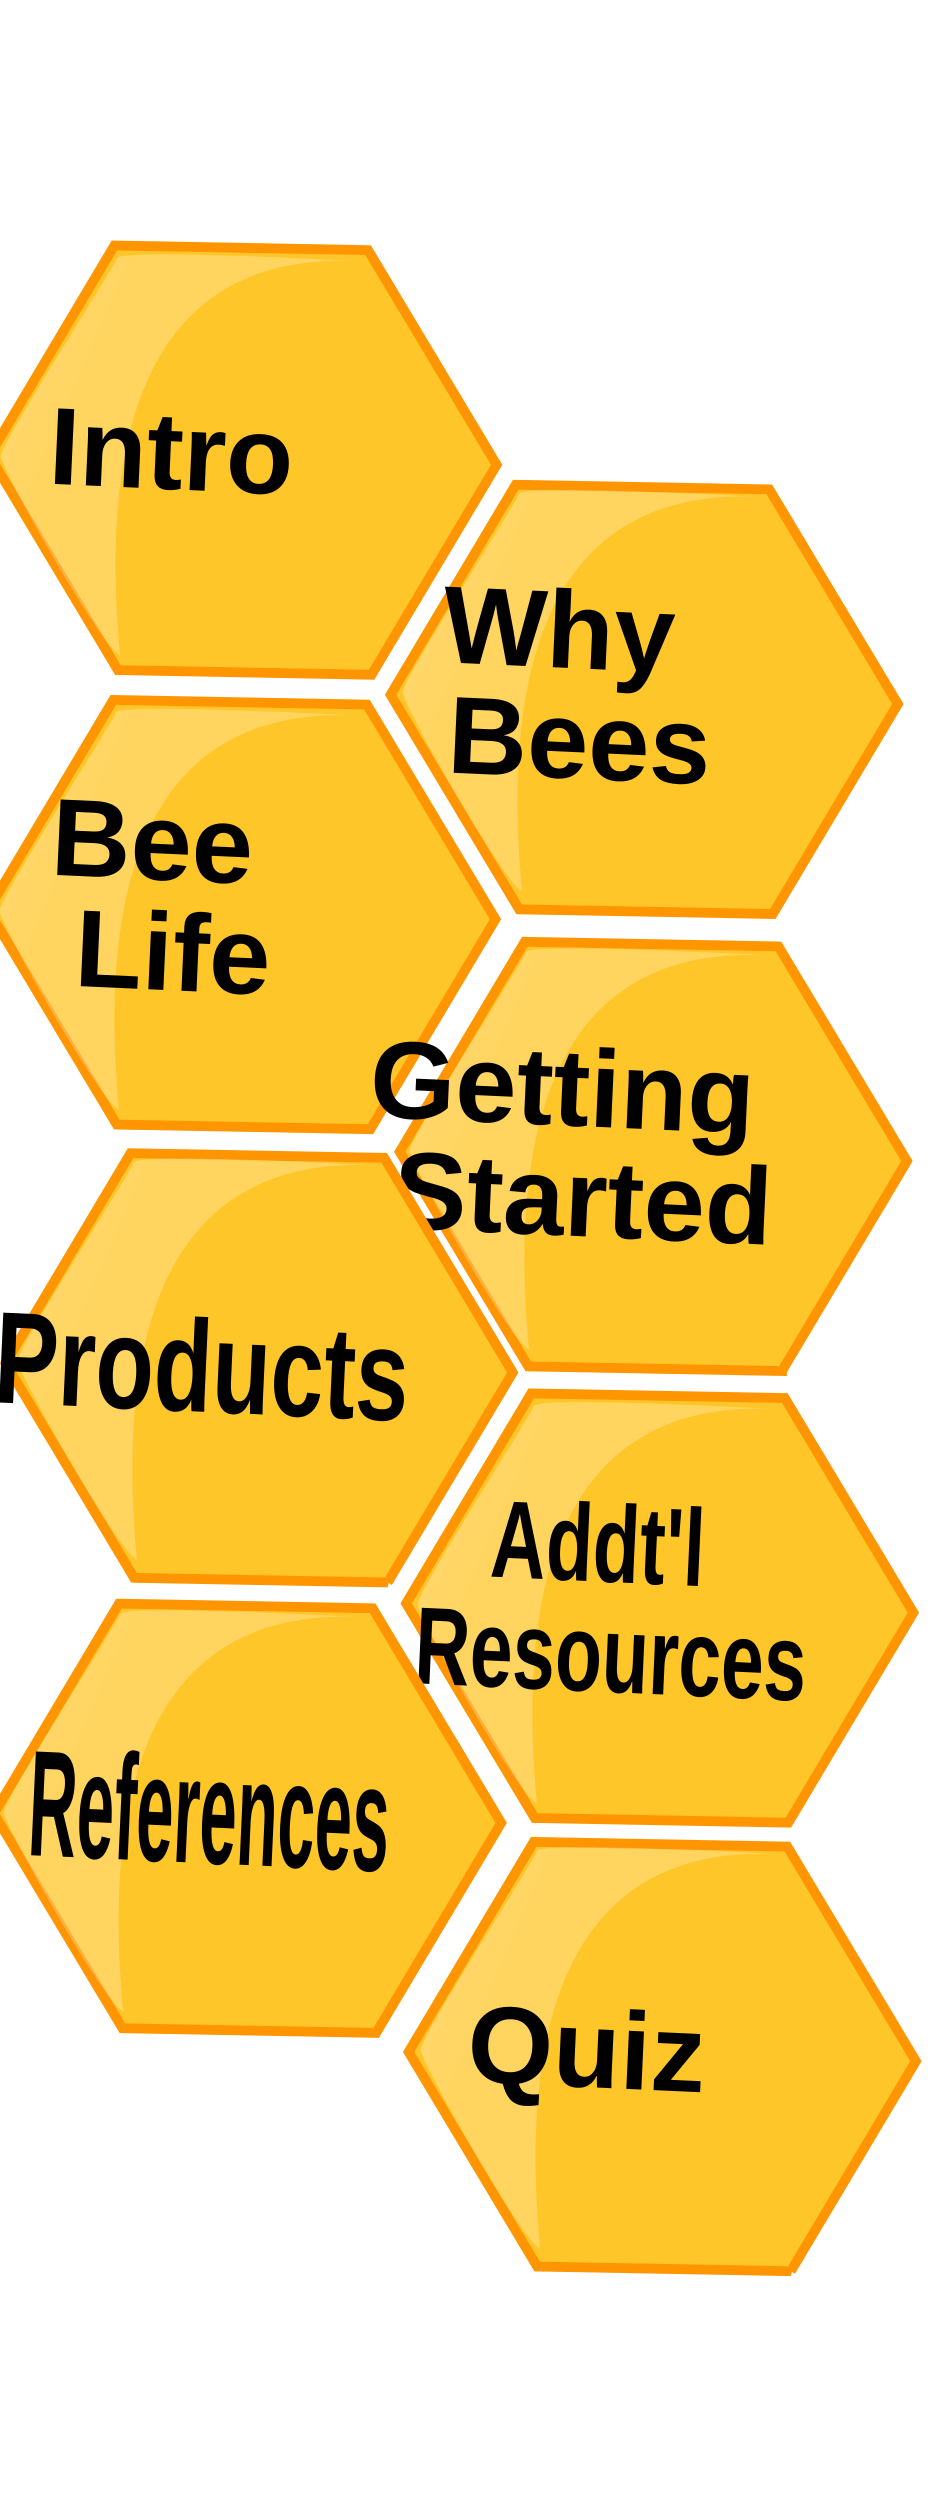
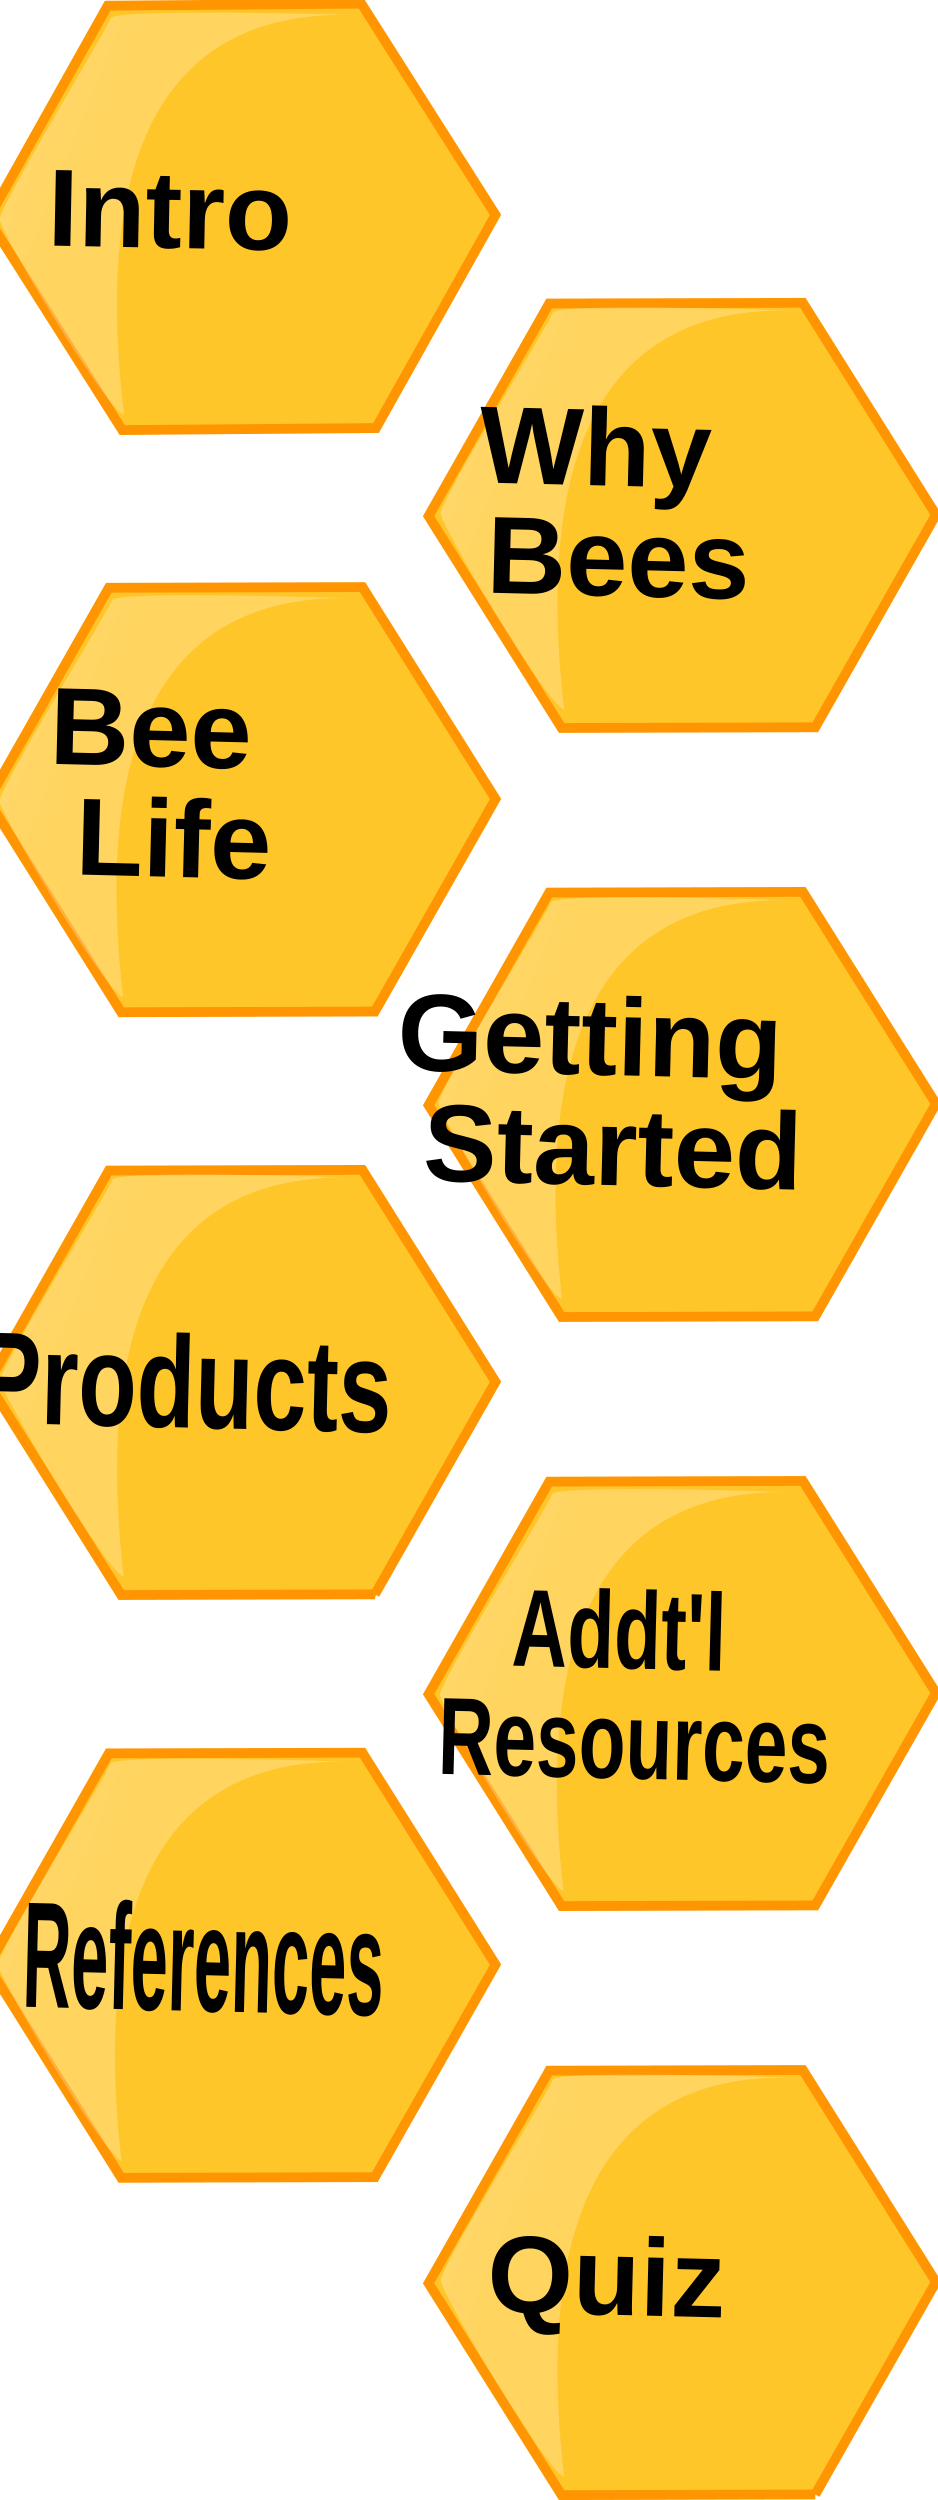
<svg xmlns="http://www.w3.org/2000/svg" xmlns:xlink="http://www.w3.org/1999/xlink" id="svg1" viewBox="0 0 150 400" version="1.1" width="100%" height="100%">
  <defs id="defs3">
    <linearGradient id="linearGradient859" x2="0.207" y1="0.508" x1="-1.012" y2="0.703">
      <stop id="stop857" style="stop-color:#ffffff;stop-opacity:.5" offset="0" />
      <stop id="stop858" style="stop-color:#ffffff;stop-opacity:.25" offset="1" />
    </linearGradient>
-     <linearGradient xlink:href="#linearGradient859" id="linearGradient3402" gradientUnits="userSpaceOnUse" gradientTransform="matrix(0.3292297,0,0,0.523665,-3.834272,-5.166186)" x1="-75.942" y1="59.153" x2="34.545" y2="76.848" />
    <linearGradient xlink:href="#linearGradient859" id="linearGradient3404" gradientUnits="userSpaceOnUse" gradientTransform="matrix(0.3292338,0,0,0.5236235,-3.834272,-5.166186)" x1="-33.39" y1="142.86" x2="77.099" y2="160.55" />
    <linearGradient xlink:href="#linearGradient859" id="linearGradient3406" gradientUnits="userSpaceOnUse" gradientTransform="matrix(0.3292297,0,0,0.523665,-22.00074,73.11478)" x1="-75.942" y1="59.153" x2="34.545" y2="76.848" />
-     <linearGradient xlink:href="#linearGradient859" id="linearGradient3408" gradientUnits="userSpaceOnUse" gradientTransform="matrix(0.3257874,0.08830485,-0.13982,0.5205586,13.37889,36.53461)" x1="66.795" y1="78.135" x2="177.28" y2="95.83" />
    <linearGradient xlink:href="#linearGradient859" id="linearGradient3410" gradientUnits="userSpaceOnUse" gradientTransform="matrix(0.3292338,0,0,0.5236235,-22.00074,73.11478)" x1="-33.39" y1="142.86" x2="77.099" y2="160.55" />
    <linearGradient xlink:href="#linearGradient859" id="linearGradient3412" gradientUnits="userSpaceOnUse" gradientTransform="matrix(0.3292297,0,0,0.523665,40.42585,128.6051)" x1="-75.942" y1="59.153" x2="34.545" y2="76.848" />
    <linearGradient xlink:href="#linearGradient859" id="linearGradient3414" gradientUnits="userSpaceOnUse" gradientTransform="matrix(0.3292255,0,0,0.523665,-3.834272,-5.166186)" x1="66.795" y1="78.135" x2="177.28" y2="95.83" />
    <linearGradient xlink:href="#linearGradient859" id="linearGradient3416" gradientUnits="userSpaceOnUse" gradientTransform="matrix(0.3292338,0,0,0.5236235,40.42585,128.6051)" x1="-33.39" y1="142.86" x2="77.099" y2="160.55" />
+     <linearGradient xlink:href="#linearGradient859" id="linearGradient3069" gradientUnits="userSpaceOnUse" gradientTransform="matrix(0.4744648,0.1411345,-0.2236382,0.758168,10.84041,92.84652)" x1="66.795" y1="78.135" x2="177.28" y2="95.83" />
+     <linearGradient xlink:href="#linearGradient859" id="linearGradient3078" gradientUnits="userSpaceOnUse" gradientTransform="matrix(0.3292297,0,0,0.523665,-3.834272,-5.166186)" x1="-75.942" y1="59.153" x2="34.545" y2="76.848" />
  </defs>
-   <path id="path3095" style="fill:#ffc62a;fill-rule:evenodd;stroke:#ff9500;stroke-width:1.564" d="m 125.111,219.369 -40.582,-0.742 -20.574,-34.339 20.009,-33.6 40.582,0.741 20.573,34.341 -20.008,33.598 z" />
-   <g id="intro" transform="matrix(1.465003,0.06652526,-0.06652526,1.465003,-4.404494,36.59036)">
-     <g transform="matrix(0.9895568,0.2682202,-0.267003,0.9940679,11.64749,-8.443947)" id="g3205">
+   <g id="intro" transform="matrix(1.465003,0.06652526,-0.06652526,1.465003,-4.59109,-2.332971)">
+     <g transform="matrix(0.9962389,0.2422247,-0.2408898,1.000717,10.80769,-7.935967)" id="g3205">
      <path d="M 46.02,42.998 20.148,50.734 0.189,33.227 6.102,7.984 31.975,0.249 51.933,17.756 46.02,42.998 z" style="fill:#ffc62a;fill-rule:evenodd;stroke:#ff9500;stroke-width:1.038" id="path852" />
-       <path d="m 31.183,1.72 c 0,0 -24.399,6.325 -24.399,7.455 0,1.129 -5.648,21.688 -5.422,23.721 0,0.903 16.492,16.264 18.525,16.264 C 11.98,30.637 7.687,8.045 31.183,1.718 z" style="fill:url(#linearGradient3402);fill-rule:evenodd;stroke-width:1pt" id="path855" />
+       <path d="m 31.183,1.72 c 0,0 -24.399,6.325 -24.399,7.455 0,1.129 -5.648,21.688 -5.422,23.721 0,0.903 16.492,16.264 18.525,16.264 C 11.98,30.637 7.687,8.045 31.183,1.718 z" style="fill:url(#linearGradient3078);fill-rule:evenodd;stroke-width:1pt" id="path855" />
    </g>
-     <text xml:space="preserve" style="font-size:10px;font-style:normal;font-variant:normal;font-weight:normal;font-stretch:normal;text-align:center;line-height:125%;letter-spacing:0px;word-spacing:0px;writing-mode:lr-tb;text-anchor:middle;fill:#000000;fill-opacity:1;stroke:none;font-family:Arial;-inkscape-font-specification:Arial" x="29.727" y="27.416" id="text3276">
-       <tspan id="tspan3278" x="29.727" y="27.416" style="font-size:12px;font-style:normal;font-variant:normal;font-weight:bold;font-stretch:normal;fill:#000000;font-family:Arial;-inkscape-font-specification:Arial Bold">Intro</tspan>
+     <text xml:space="preserve" style="font-size:10px;font-style:normal;font-variant:normal;font-weight:normal;font-stretch:normal;text-align:center;line-height:125%;letter-spacing:0px;word-spacing:0px;writing-mode:lr-tb;text-anchor:middle;fill:#000000;fill-opacity:1;stroke:none;font-family:Arial;-inkscape-font-specification:Arial" x="29.091" y="28.209" id="text3276" transform="matrix(0.9996573,-0.02617695,0.02617695,0.9996573,0,0)">
+       <tspan id="tspan3278" x="29.091" y="28.209" style="font-size:12px;font-style:normal;font-variant:normal;font-weight:bold;font-stretch:normal;fill:#000000;font-family:Arial;-inkscape-font-specification:Arial Bold">Intro</tspan>
    </text>
  </g>
-   <g id="why-bee" transform="matrix(1.465003,0.06652526,-0.06652526,1.465003,-4.404494,36.59036)">
+   <g id="why-bee" transform="matrix(1.466075,0.03582997,-0.03582997,1.466075,0.1240589,9.420388)">
    <g transform="matrix(0.9895568,0.2682202,-0.267003,0.9940679,54.459,-32.06429)" id="g3201">
      <path d="M 60.071,87.202 34.2,94.937 14.241,77.432 20.155,52.187 46.029,44.452 65.988,61.961 60.071,87.202 z" style="fill:#ffc62a;fill-rule:evenodd;stroke:#ff9500;stroke-width:1.038" id="path854" />
      <path d="m 45.194,45.548 c 0,0 -24.4,6.324 -24.4,7.453 0,1.129 -5.648,21.691 -5.422,23.721 0,0.905 16.492,16.268 18.525,16.268 C 25.99,74.463 21.698,51.871 45.194,45.548 z" style="fill:url(#linearGradient3404);fill-rule:evenodd;stroke-width:1pt" id="path861" />
    </g>
    <text xml:space="preserve" style="font-size:10px;font-style:normal;font-variant:normal;font-weight:normal;font-stretch:normal;text-align:center;line-height:100%;letter-spacing:0px;word-spacing:0px;writing-mode:lr-tb;text-anchor:middle;fill:#000000;fill-opacity:1;stroke:none;font-family:Arial;-inkscape-font-specification:Arial" x="75.639" y="44.922" id="text3250">
      <tspan id="tspan3252" x="75.639" y="44.922" style="font-size:12px;font-style:normal;font-variant:normal;font-weight:bold;font-stretch:normal;line-height:100%;fill:#000000;font-family:Arial;-inkscape-font-specification:Arial Bold">Why</tspan>
      <tspan id="tspan3254" x="75.639" y="56.922" style="font-size:12px;font-style:normal;font-variant:normal;font-weight:bold;font-stretch:normal;line-height:100%;fill:#000000;font-family:Arial;-inkscape-font-specification:Arial Bold">Bees</tspan>
    </text>
  </g>
-   <g id="bee-life" transform="matrix(1.465003,0.06652526,-0.06652526,1.465003,-4.404494,36.59036)">
+   <g id="bee-life" transform="matrix(1.466075,0.03582997,-0.03582997,1.466075,-6.693365,19.12785)">
    <g transform="matrix(0.9895568,0.2682202,-0.267003,0.9940679,52.64837,-31.85056)" id="g3197">
      <path id="path3097" style="fill:#ffc62a;fill-rule:evenodd;stroke:#ff9500;stroke-width:1.038" d="m 27.854,121.279 -25.872,7.735 -19.959,-17.507 5.913,-25.242 25.873,-7.736 19.958,17.507 -5.913,25.243 z" />
      <path id="path3099" style="fill:url(#linearGradient3406);fill-rule:evenodd;stroke-width:1pt" d="m 13.016,80.001 c 0,0 -24.399,6.325 -24.399,7.455 0,1.129 -5.648,21.688 -5.422,23.721 0,0.903 16.492,16.264 18.525,16.264 C -6.187,108.918 -10.479,86.326 13.016,79.999 z" />
    </g>
    <text id="text3256" y="70.024" x="32.369" style="font-size:10px;font-style:normal;font-variant:normal;font-weight:normal;font-stretch:normal;text-align:center;line-height:100%;letter-spacing:0px;word-spacing:0px;writing-mode:lr-tb;text-anchor:middle;fill:#000000;fill-opacity:1;stroke:none;font-family:Arial;-inkscape-font-specification:Arial" xml:space="preserve">
      <tspan style="font-size:12px;font-style:normal;font-variant:normal;font-weight:bold;font-stretch:normal;line-height:100%;fill:#000000;font-family:Arial;-inkscape-font-specification:Arial Bold" y="70.024" x="32.369" id="tspan3260">Bee</tspan>
      <tspan id="tspan3264" style="font-size:12px;font-style:normal;font-variant:normal;font-weight:bold;font-stretch:normal;line-height:100%;fill:#000000;font-family:Arial;-inkscape-font-specification:Arial Bold" y="82.024" x="32.369">Life</tspan>
    </text>
  </g>
-   <g id="start" transform="matrix(1.465003,0.06652526,-0.06652526,1.465003,-4.404494,36.59036)">
-     <path d="m 90.038,75.257 c 0,0 -25.832,-0.256 -26.134,0.867 C 63.603,77.247 52.526,96.168 52.205,98.25 51.963,99.15 64.182,118.841 66.196,119.387 63.318,98.854 65.102,75.244 90.039,75.255 z" style="fill:url(#linearGradient3408);fill-rule:evenodd;stroke-width:1pt" id="path3101" />
-     <text xml:space="preserve" style="font-size:10px;font-style:normal;font-variant:normal;font-weight:normal;font-stretch:normal;text-align:center;line-height:100%;letter-spacing:0px;word-spacing:0px;writing-mode:lr-tb;text-anchor:middle;fill:#000000;fill-opacity:1;stroke:none;font-family:Arial;-inkscape-font-specification:Arial" x="78.281" y="94.797" id="text3266">
-       <tspan x="78.281" y="94.797" style="font-size:12px;font-style:normal;font-variant:normal;font-weight:bold;font-stretch:normal;line-height:100%;fill:#000000;font-family:Arial;-inkscape-font-specification:Arial Bold" id="tspan3270">Getting</tspan>
-       <tspan id="tspan3274" x="78.281" y="106.797" style="font-size:12px;font-style:normal;font-variant:normal;font-weight:bold;font-stretch:normal;line-height:100%;fill:#000000;font-family:Arial;-inkscape-font-specification:Arial Bold">Started</tspan>
+   <g id="g3071" transform="translate(4.625467,-8.315521)">
+     <path d="m 125.825,218.931 -40.589,0.108 -21.288,-33.9 19.301,-34.012 40.589,-0.109 21.287,33.903 -19.3,34.01 z" style="fill:#ffc62a;fill-rule:evenodd;stroke:#ff9500;stroke-width:1.564" id="path3095" />
+     <path d="m 121.841,152.363 c 0,0 -37.862,-1.301 -38.345,0.335 -0.482,1.635 -17.4,28.978 -17.945,32.019 -0.387,1.311 16.822,30.617 19.754,31.489 -3.483,-30.206 -0.022,-64.756 36.537,-63.846 z" style="fill:url(#linearGradient3069);fill-rule:evenodd;stroke-width:1pt" id="path3101" />
+     <text transform="matrix(0.9997015,0.02443209,-0.02443209,0.9997015,0,0)" xml:space="preserve" style="font-size:14.665px;font-style:normal;font-variant:normal;font-weight:normal;font-stretch:normal;text-align:center;line-height:100%;letter-spacing:0px;word-spacing:0px;writing-mode:lr-tb;text-anchor:middle;fill:#000000;fill-opacity:1;stroke:none;font-family:Arial;-inkscape-font-specification:Arial" x="108.285" y="177.996" id="text3266">
+       <tspan x="108.285" y="177.996" style="font-size:17.598px;font-style:normal;font-variant:normal;font-weight:bold;font-stretch:normal;line-height:100%;fill:#000000;font-family:Arial;-inkscape-font-specification:Arial Bold" id="tspan3270">Getting</tspan>
+       <tspan id="tspan3274" x="108.285" y="195.595" style="font-size:17.598px;font-style:normal;font-variant:normal;font-weight:bold;font-stretch:normal;line-height:100%;fill:#000000;font-family:Arial;-inkscape-font-specification:Arial Bold">Started</tspan>
    </text>
  </g>
-   <g id="product" transform="matrix(1.465003,0.06652526,-0.06652526,1.465003,-4.404494,36.59036)">
+   <g id="product" transform="matrix(1.466075,0.03582997,-0.03582997,1.466075,-10.97556,39.92764)">
    <g transform="matrix(0.9895568,0.2682202,-0.267003,0.9940679,54.67173,-30.2454)" id="g3193">
      <path id="path3093" style="fill:#ffc62a;fill-rule:evenodd;stroke:#ff9500;stroke-width:1.038" d="m 41.904,165.483 -25.871,7.735 -19.959,-17.505 5.913,-25.245 25.874,-7.735 19.959,17.509 -5.917,25.241 z" />
      <path id="path3103" style="fill:url(#linearGradient3410);fill-rule:evenodd;stroke-width:1pt" d="m 27.027,123.829 c 0,0 -24.4,6.324 -24.4,7.453 0,1.129 -5.648,21.691 -5.422,23.721 0,0.905 16.492,16.268 18.525,16.268 -7.907,-18.527 -12.199,-41.118 11.297,-47.442 z" />
    </g>
    <text transform="scale(0.8550622,1.169506)" id="text3280" y="109.277" x="42.9" style="font-size:10.168px;font-style:normal;font-variant:normal;font-weight:normal;font-stretch:normal;text-align:center;line-height:125%;letter-spacing:0px;word-spacing:0px;writing-mode:lr-tb;text-anchor:middle;fill:#000000;fill-opacity:1;stroke:none;font-family:Arial;-inkscape-font-specification:Arial" xml:space="preserve">
      <tspan style="font-size:12.202px;font-style:normal;font-variant:normal;font-weight:bold;font-stretch:normal;font-family:Arial;-inkscape-font-specification:Arial Bold" y="109.277" x="42.9" id="tspan3282">Products</tspan>
    </text>
  </g>
-   <g id="resrc" transform="matrix(1.465003,0.06652526,-0.06652526,1.465003,-4.404494,36.59036)">
+   <g id="resrc" transform="matrix(1.466075,0.03582997,-0.03582997,1.466075,-5.402711,52.618)">
    <g transform="matrix(0.9895568,0.2682202,-0.267003,0.9940679,54.67173,-30.2454)" id="g3171">
      <path d="m 90.28,176.77 -25.872,7.735 -19.959,-17.507 5.913,-25.242 25.873,-7.736 19.958,17.507 -5.913,25.243 z" style="fill:#ffc62a;fill-rule:evenodd;stroke:#ff9500;stroke-width:1.038" id="path3117" />
      <path d="m 75.443,135.491 c 0,0 -24.399,6.325 -24.399,7.455 0,1.129 -5.648,21.688 -5.422,23.721 0,0.903 16.492,16.264 18.525,16.264 C 56.24,164.408 51.948,141.816 75.443,135.489 z" style="fill:url(#linearGradient3412);fill-rule:evenodd;stroke-width:1pt" id="path3119" />
    </g>
    <text transform="scale(0.8348231,1.197859)" id="text3284" y="120.5" x="97.581" style="font-size:8.348px;font-style:normal;font-variant:normal;font-weight:normal;font-stretch:normal;text-align:center;line-height:100%;letter-spacing:0px;word-spacing:0px;writing-mode:lr-tb;text-anchor:middle;fill:#000000;fill-opacity:1;stroke:none;font-family:Arial;-inkscape-font-specification:Arial" xml:space="preserve">
      <tspan style="font-size:10.018px;font-style:normal;font-variant:normal;font-weight:bold;font-stretch:normal;line-height:100%;fill:#000000;font-family:Arial;-inkscape-font-specification:Arial Bold" y="120.5" x="97.581" id="tspan3288">Addt'l</tspan>
      <tspan id="tspan3292" style="font-size:10.018px;font-style:normal;font-variant:normal;font-weight:bold;font-stretch:normal;line-height:100%;fill:#000000;font-family:Arial;-inkscape-font-specification:Arial Bold" y="130.518" x="97.581">Resources</tspan>
    </text>
  </g>
-   <g id="ref" transform="matrix(1.465003,0.06652526,-0.06652526,1.465003,-4.404494,36.59036)">
+   <g id="ref" transform="matrix(1.466075,0.03582997,-0.03582997,1.466075,-10.63561,61.08554)">
    <g transform="matrix(0.9895568,0.2682202,-0.267003,0.9940679,-25.15946,116.8413)" id="g3209">
      <path d="M 93.238,53.109 67.366,60.844 47.407,43.339 53.32,18.096 79.191,10.361 99.151,27.868 93.238,53.109 z" style="fill:#ffc62a;fill-rule:evenodd;stroke:#ff9500;stroke-width:1.038" id="path853" />
      <path d="m 78.174,11.66 c 0,0 -24.398,6.325 -24.398,7.455 0,1.129 -5.647,21.687 -5.423,23.721 0,0.905 16.492,16.264 18.527,16.264 C 58.975,40.578 54.682,17.985 78.174,11.658 z" style="fill:url(#linearGradient3414);fill-rule:evenodd;stroke-width:1pt" id="path860" />
    </g>
    <text transform="scale(0.6660051,1.50149)" id="text3294" y="117.876" x="56.871" style="font-size:9.138px;font-style:normal;font-variant:normal;font-weight:normal;font-stretch:normal;text-align:center;line-height:125%;letter-spacing:0px;word-spacing:0px;writing-mode:lr-tb;text-anchor:middle;fill:#000000;fill-opacity:1;stroke:none;font-family:Arial;-inkscape-font-specification:Arial" xml:space="preserve">
      <tspan style="font-size:10.966px;font-style:normal;font-variant:normal;font-weight:bold;font-stretch:normal;fill:#000000;font-family:Arial;-inkscape-font-specification:Arial Bold" y="117.876" x="56.871" id="tspan3296">References</tspan>
    </text>
  </g>
-   <g id="quiz" transform="matrix(1.465003,0.06652526,-0.06652526,1.465003,-4.404494,36.59036)">
+   <g id="quiz" transform="matrix(1.466075,0.03582997,-0.03582997,1.466075,-7.308287,75.12746)">
    <g transform="matrix(0.9895568,0.2682202,-0.267003,0.9940679,55.06087,-29.0832)" id="g3167">
      <path d="m 104.331,220.973 -25.871,7.735 -19.959,-17.505 5.913,-25.245 25.874,-7.735 19.959,17.509 -5.917,25.241 z" style="fill:#ffc62a;fill-rule:evenodd;stroke:#ff9500;stroke-width:1.038" id="path3113" />
      <path d="m 89.454,179.319 c 0,0 -24.4,6.324 -24.4,7.453 0,1.129 -5.648,21.691 -5.422,23.721 0,0.905 16.492,16.268 18.525,16.268 -7.907,-18.527 -12.199,-41.118 11.297,-47.442 z" style="fill:url(#linearGradient3416);fill-rule:evenodd;stroke-width:1pt" id="path3123" />
    </g>
    <text id="text3298" y="199.502" x="82.905" style="font-size:10px;font-style:normal;font-variant:normal;font-weight:normal;font-stretch:normal;text-align:center;line-height:125%;letter-spacing:0px;word-spacing:0px;writing-mode:lr-tb;text-anchor:middle;fill:#000000;fill-opacity:1;stroke:none;font-family:Arial;-inkscape-font-specification:Arial" xml:space="preserve">
      <tspan style="font-size:12px;font-style:normal;font-variant:normal;font-weight:bold;font-stretch:normal;font-family:Arial;-inkscape-font-specification:Arial Bold" y="199.502" x="82.905" id="tspan3300">Quiz</tspan>
    </text>
  </g>
</svg>
